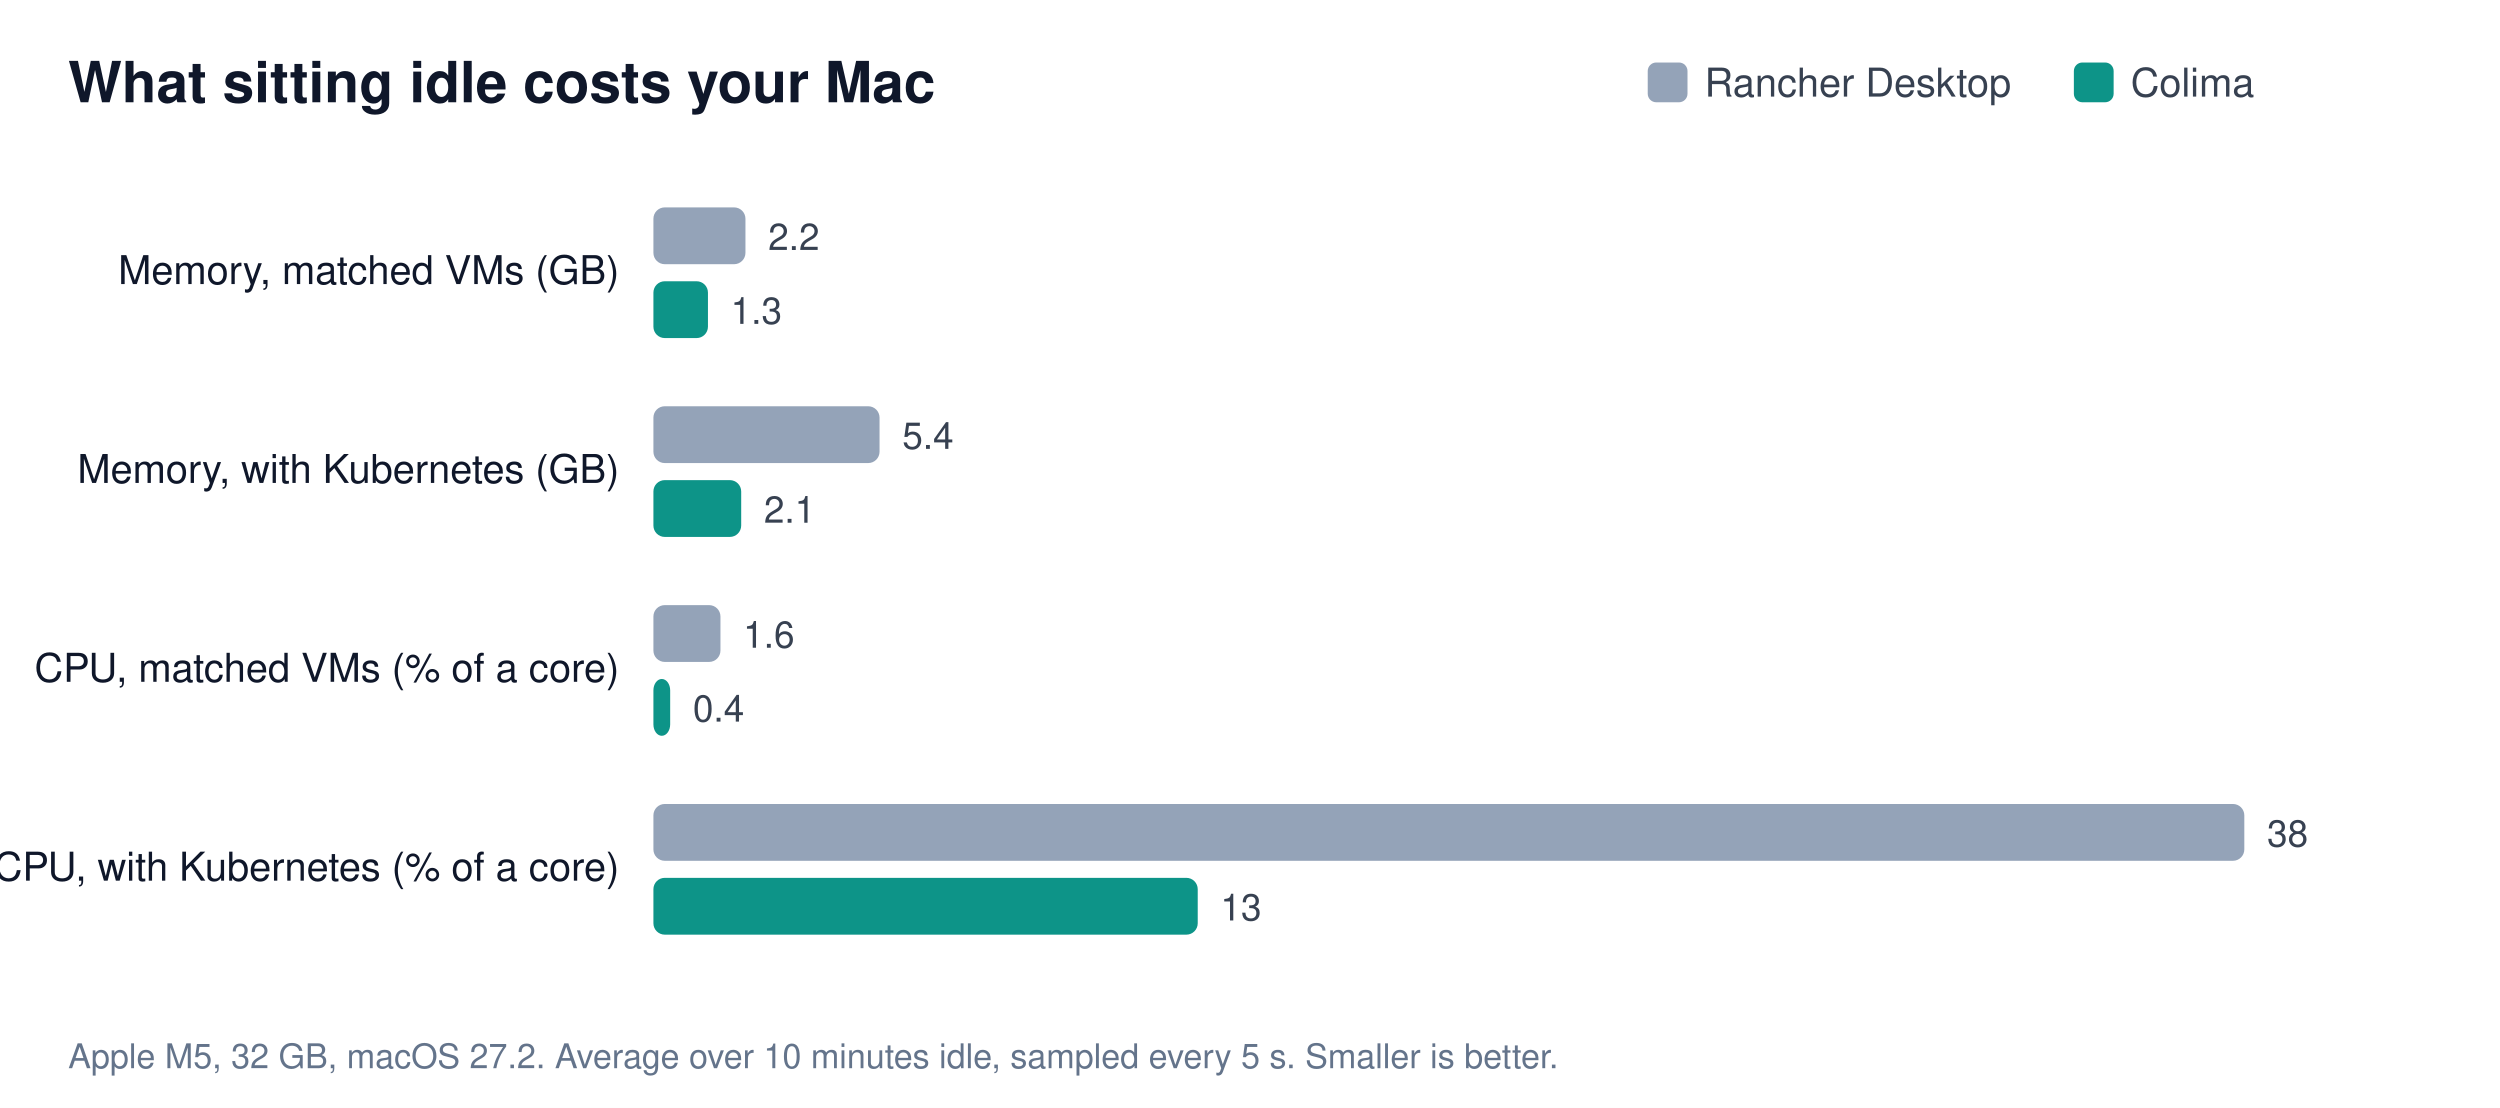
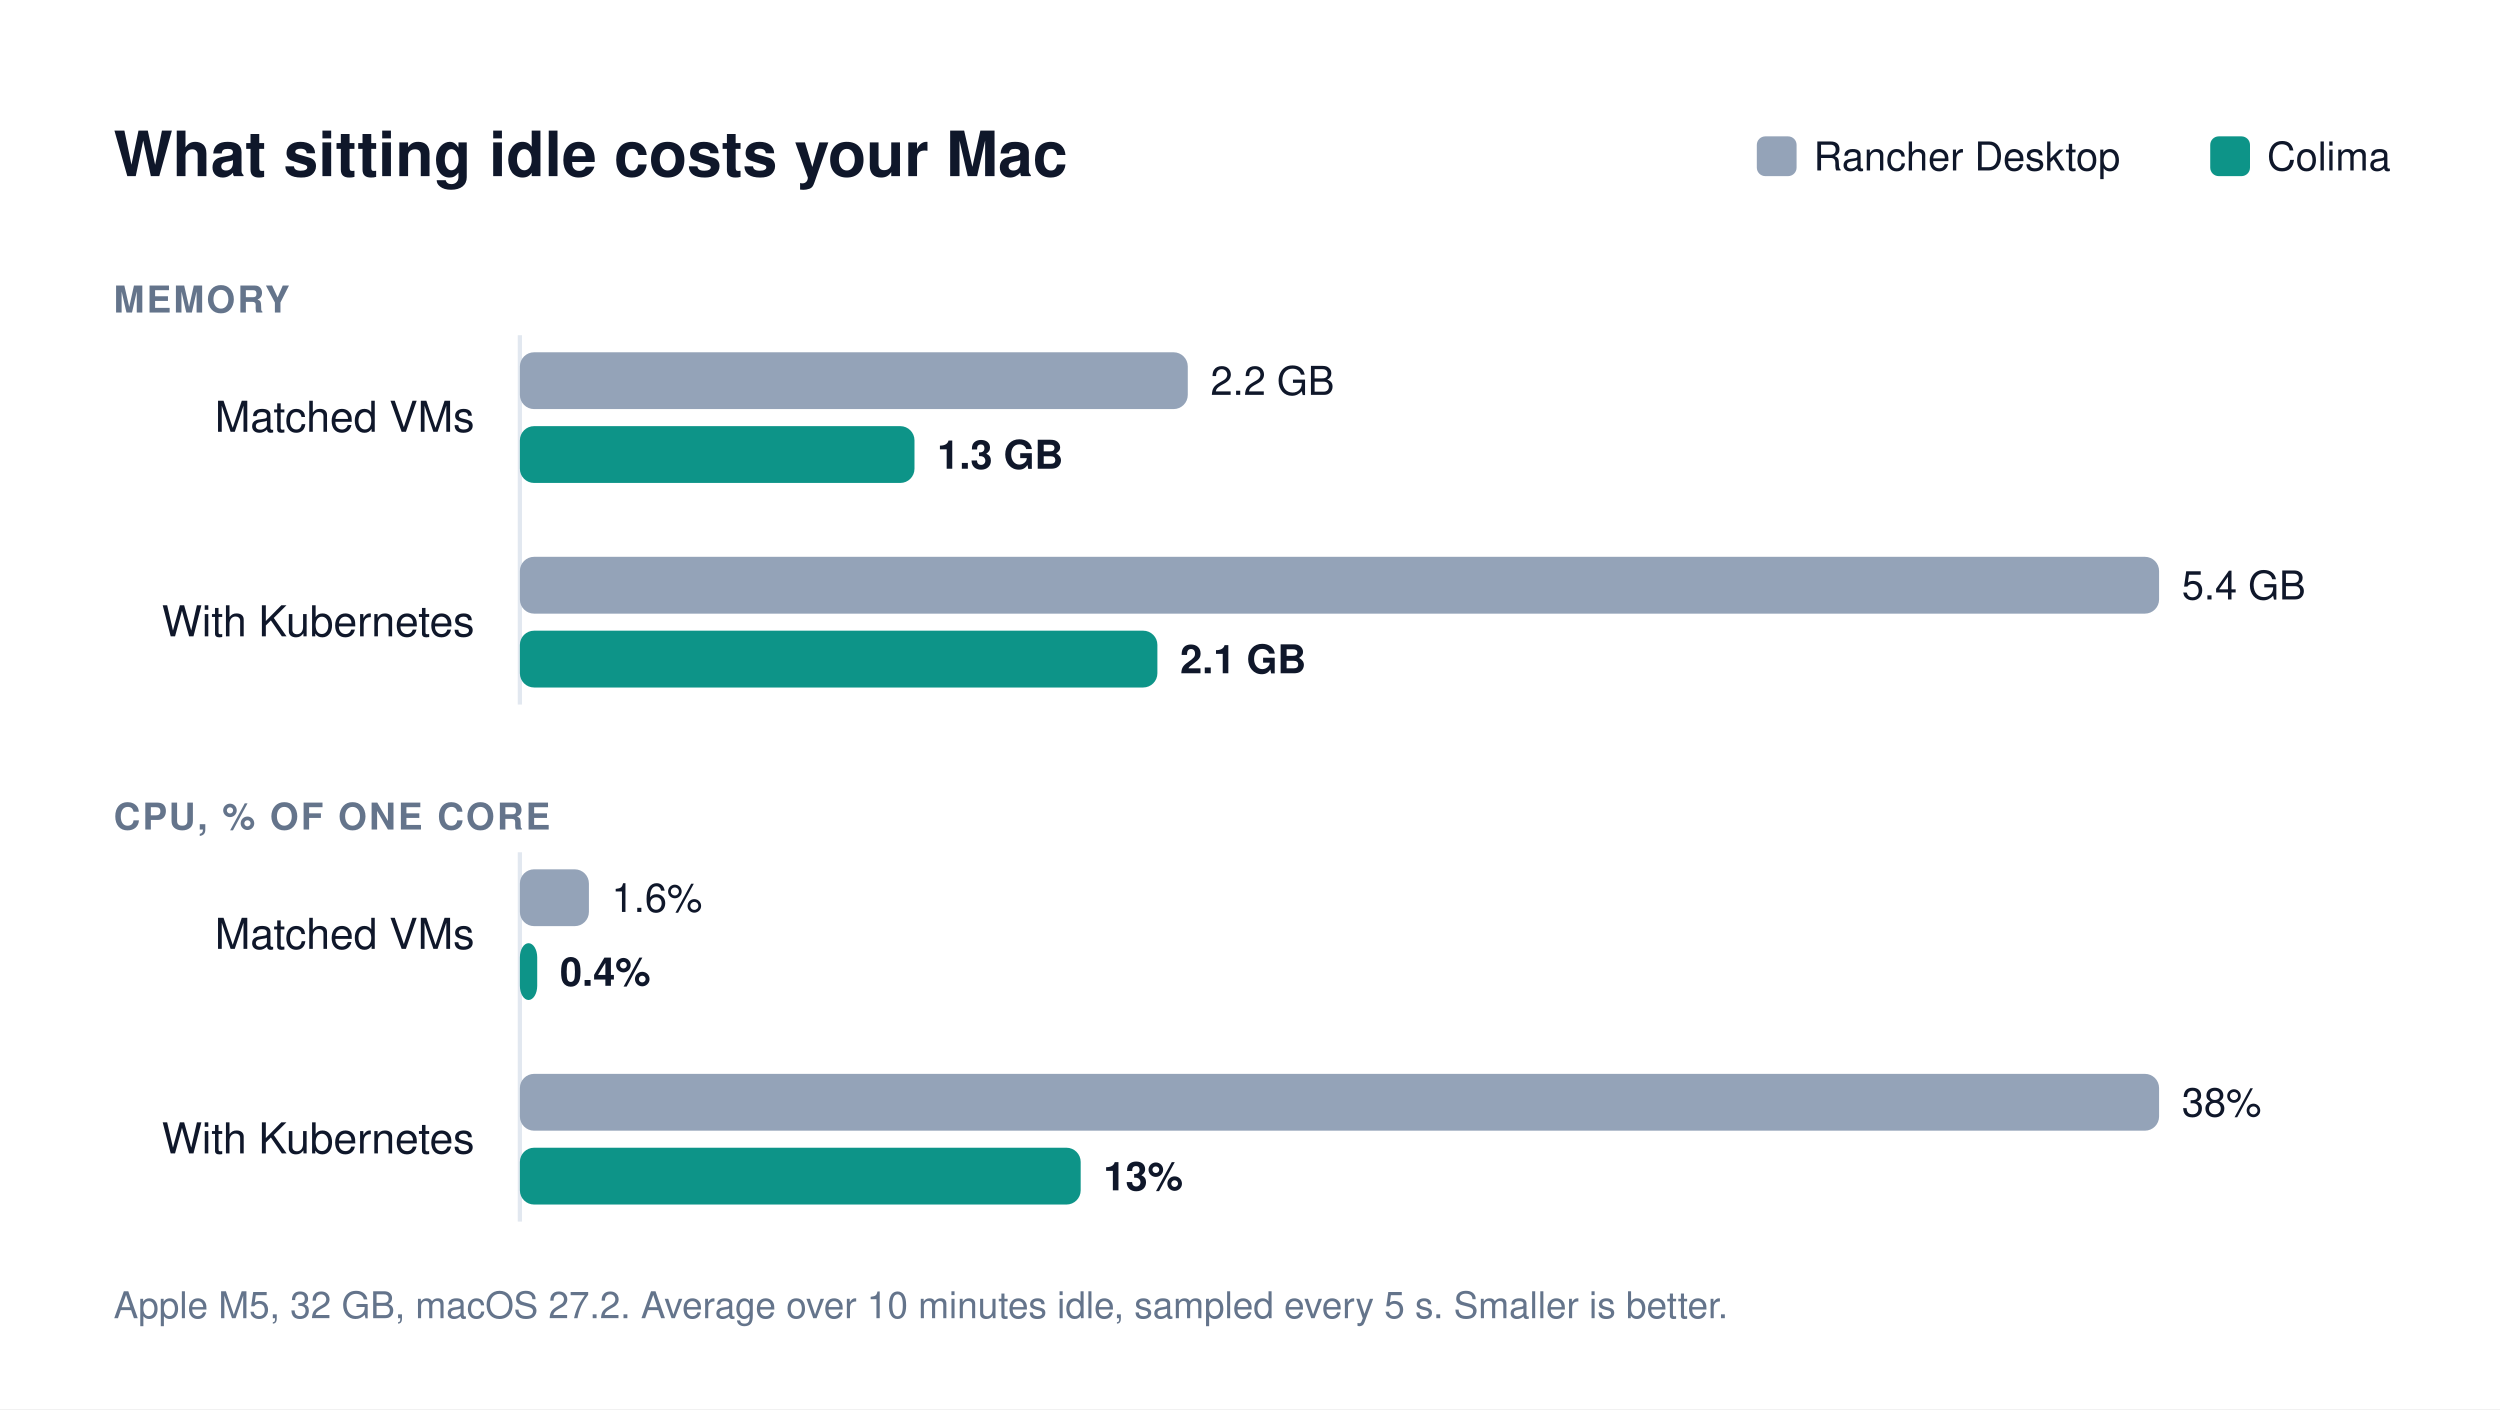
- <svg xmlns="http://www.w3.org/2000/svg" width="880" height="390" viewBox="0 0 880 390" font-family="Helvetica, Arial, sans-serif">
-   <rect width="880" height="390" fill="#ffffff" />
-   <text x="24" y="36" font-size="20" font-weight="700" fill="#0f172a">What sitting idle costs your Mac</text>
-   <rect x="580" y="22" width="14" height="14" rx="3" fill="#94a3b8" />
-   <text x="600" y="34" font-size="14" fill="#374151">Rancher Desktop</text>
-   <rect x="730" y="22" width="14" height="14" rx="3" fill="#0d9488" />
-   <text x="750" y="34" font-size="14" fill="#374151">Colima</text>
-   <text x="218" y="100" font-size="14" text-anchor="end" fill="#0f172a">Memory, matched VMs (GB)</text>
-   <rect x="230" y="73" width="32.4" height="20" rx="4" fill="#94a3b8" />
-   <text x="270.4" y="88.0" font-size="13" fill="#374151">2.2</text>
-   <rect x="230" y="99" width="19.2" height="20" rx="4" fill="#0d9488" />
-   <text x="257.2" y="114.0" font-size="13" fill="#374151">1.3</text>
-   <text x="218" y="170" font-size="14" text-anchor="end" fill="#0f172a">Memory, with Kubernetes (GB)</text>
-   <rect x="230" y="143" width="79.6" height="20" rx="4" fill="#94a3b8" />
-   <text x="317.6" y="158.0" font-size="13" fill="#374151">5.4</text>
-   <rect x="230" y="169" width="30.9" height="20" rx="4" fill="#0d9488" />
-   <text x="268.9" y="184.0" font-size="13" fill="#374151">2.1</text>
-   <text x="218" y="240" font-size="14" text-anchor="end" fill="#0f172a">CPU, matched VMs (% of a core)</text>
-   <rect x="230" y="213" width="23.6" height="20" rx="4" fill="#94a3b8" />
-   <text x="261.6" y="228.0" font-size="13" fill="#374151">1.6</text>
-   <rect x="230" y="239" width="5.9" height="20" rx="4" fill="#0d9488" />
-   <text x="243.9" y="254.0" font-size="13" fill="#374151">0.4</text>
-   <text x="218" y="310" font-size="14" text-anchor="end" fill="#0f172a">CPU, with Kubernetes (% of a core)</text>
-   <rect x="230" y="283" width="560.0" height="20" rx="4" fill="#94a3b8" />
-   <text x="798.0" y="298.0" font-size="13" fill="#374151">38</text>
-   <rect x="230" y="309" width="191.6" height="20" rx="4" fill="#0d9488" />
-   <text x="429.6" y="324.0" font-size="13" fill="#374151">13</text>
-   <text x="24" y="376" font-size="12" fill="#64748b">Apple M5, 32 GB, macOS 27.2. Average over 10 minutes idle, sampled every 5 s. Smaller is better.</text>
+ <svg xmlns="http://www.w3.org/2000/svg" width="880" height="496" viewBox="0 0 880 496" font-family="-apple-system, BlinkMacSystemFont, 'Segoe UI', Helvetica, Arial, sans-serif">
+   <rect width="880" height="496" fill="#ffffff" />
+   <text x="40" y="62" font-size="22" font-weight="700" fill="#0f172a">What sitting idle costs your Mac</text>
+   <text x="798" y="60" font-size="14" fill="#0f172a">Colima</text>
+   <rect x="778" y="48" width="14" height="14" rx="3" fill="#0d9488" />
+   <text x="638.4" y="60" font-size="14" fill="#0f172a">Rancher Desktop</text>
+   <rect x="618.4" y="48" width="14" height="14" rx="3" fill="#94a3b8" />
+   <text x="40" y="110" font-size="13" font-weight="700" letter-spacing=".06em" fill="#64748b">MEMORY</text>
+   <line x1="183" x2="183" y1="118" y2="248" stroke="#e2e8f0" stroke-width="1.5" />
+   <text x="167" y="152" font-size="15" text-anchor="end" fill="#0f172a">Matched VMs</text>
+   <rect x="183" y="124" width="235.1" height="20" rx="5" fill="#94a3b8" />
+   <text x="426.1" y="139" font-size="14" fill="#0f172a" font-weight="400">2.2 GB</text>
+   <rect x="183" y="150" width="138.9" height="20" rx="5" fill="#0d9488" />
+   <text x="329.9" y="165" font-size="14" fill="#0f172a" font-weight="700">1.3 GB</text>
+   <text x="167" y="224" font-size="15" text-anchor="end" fill="#0f172a">With Kubernetes</text>
+   <rect x="183" y="196" width="577.0" height="20" rx="5" fill="#94a3b8" />
+   <text x="768.0" y="211" font-size="14" fill="#0f172a" font-weight="400">5.4 GB</text>
+   <rect x="183" y="222" width="224.4" height="20" rx="5" fill="#0d9488" />
+   <text x="415.4" y="237" font-size="14" fill="#0f172a" font-weight="700">2.1 GB</text>
+   <text x="40" y="292" font-size="13" font-weight="700" letter-spacing=".06em" fill="#64748b">CPU, % OF ONE CORE</text>
+   <line x1="183" x2="183" y1="300" y2="430" stroke="#e2e8f0" stroke-width="1.5" />
+   <text x="167" y="334" font-size="15" text-anchor="end" fill="#0f172a">Matched VMs</text>
+   <rect x="183" y="306" width="24.3" height="20" rx="5" fill="#94a3b8" />
+   <text x="215.3" y="321" font-size="14" fill="#0f172a" font-weight="400">1.6%</text>
+   <rect x="183" y="332" width="6.1" height="20" rx="5" fill="#0d9488" />
+   <text x="197.1" y="347" font-size="14" fill="#0f172a" font-weight="700">0.4%</text>
+   <text x="167" y="406" font-size="15" text-anchor="end" fill="#0f172a">With Kubernetes</text>
+   <rect x="183" y="378" width="577.0" height="20" rx="5" fill="#94a3b8" />
+   <text x="768.0" y="393" font-size="14" fill="#0f172a" font-weight="400">38%</text>
+   <rect x="183" y="404" width="197.4" height="20" rx="5" fill="#0d9488" />
+   <text x="388.4" y="419" font-size="14" fill="#0f172a" font-weight="700">13%</text>
+   <text x="40" y="464" font-size="13" fill="#64748b">Apple M5, 32 GB, macOS 27.2. Average over 10 minutes idle, sampled every 5 s. Smaller is better.</text>
</svg>
